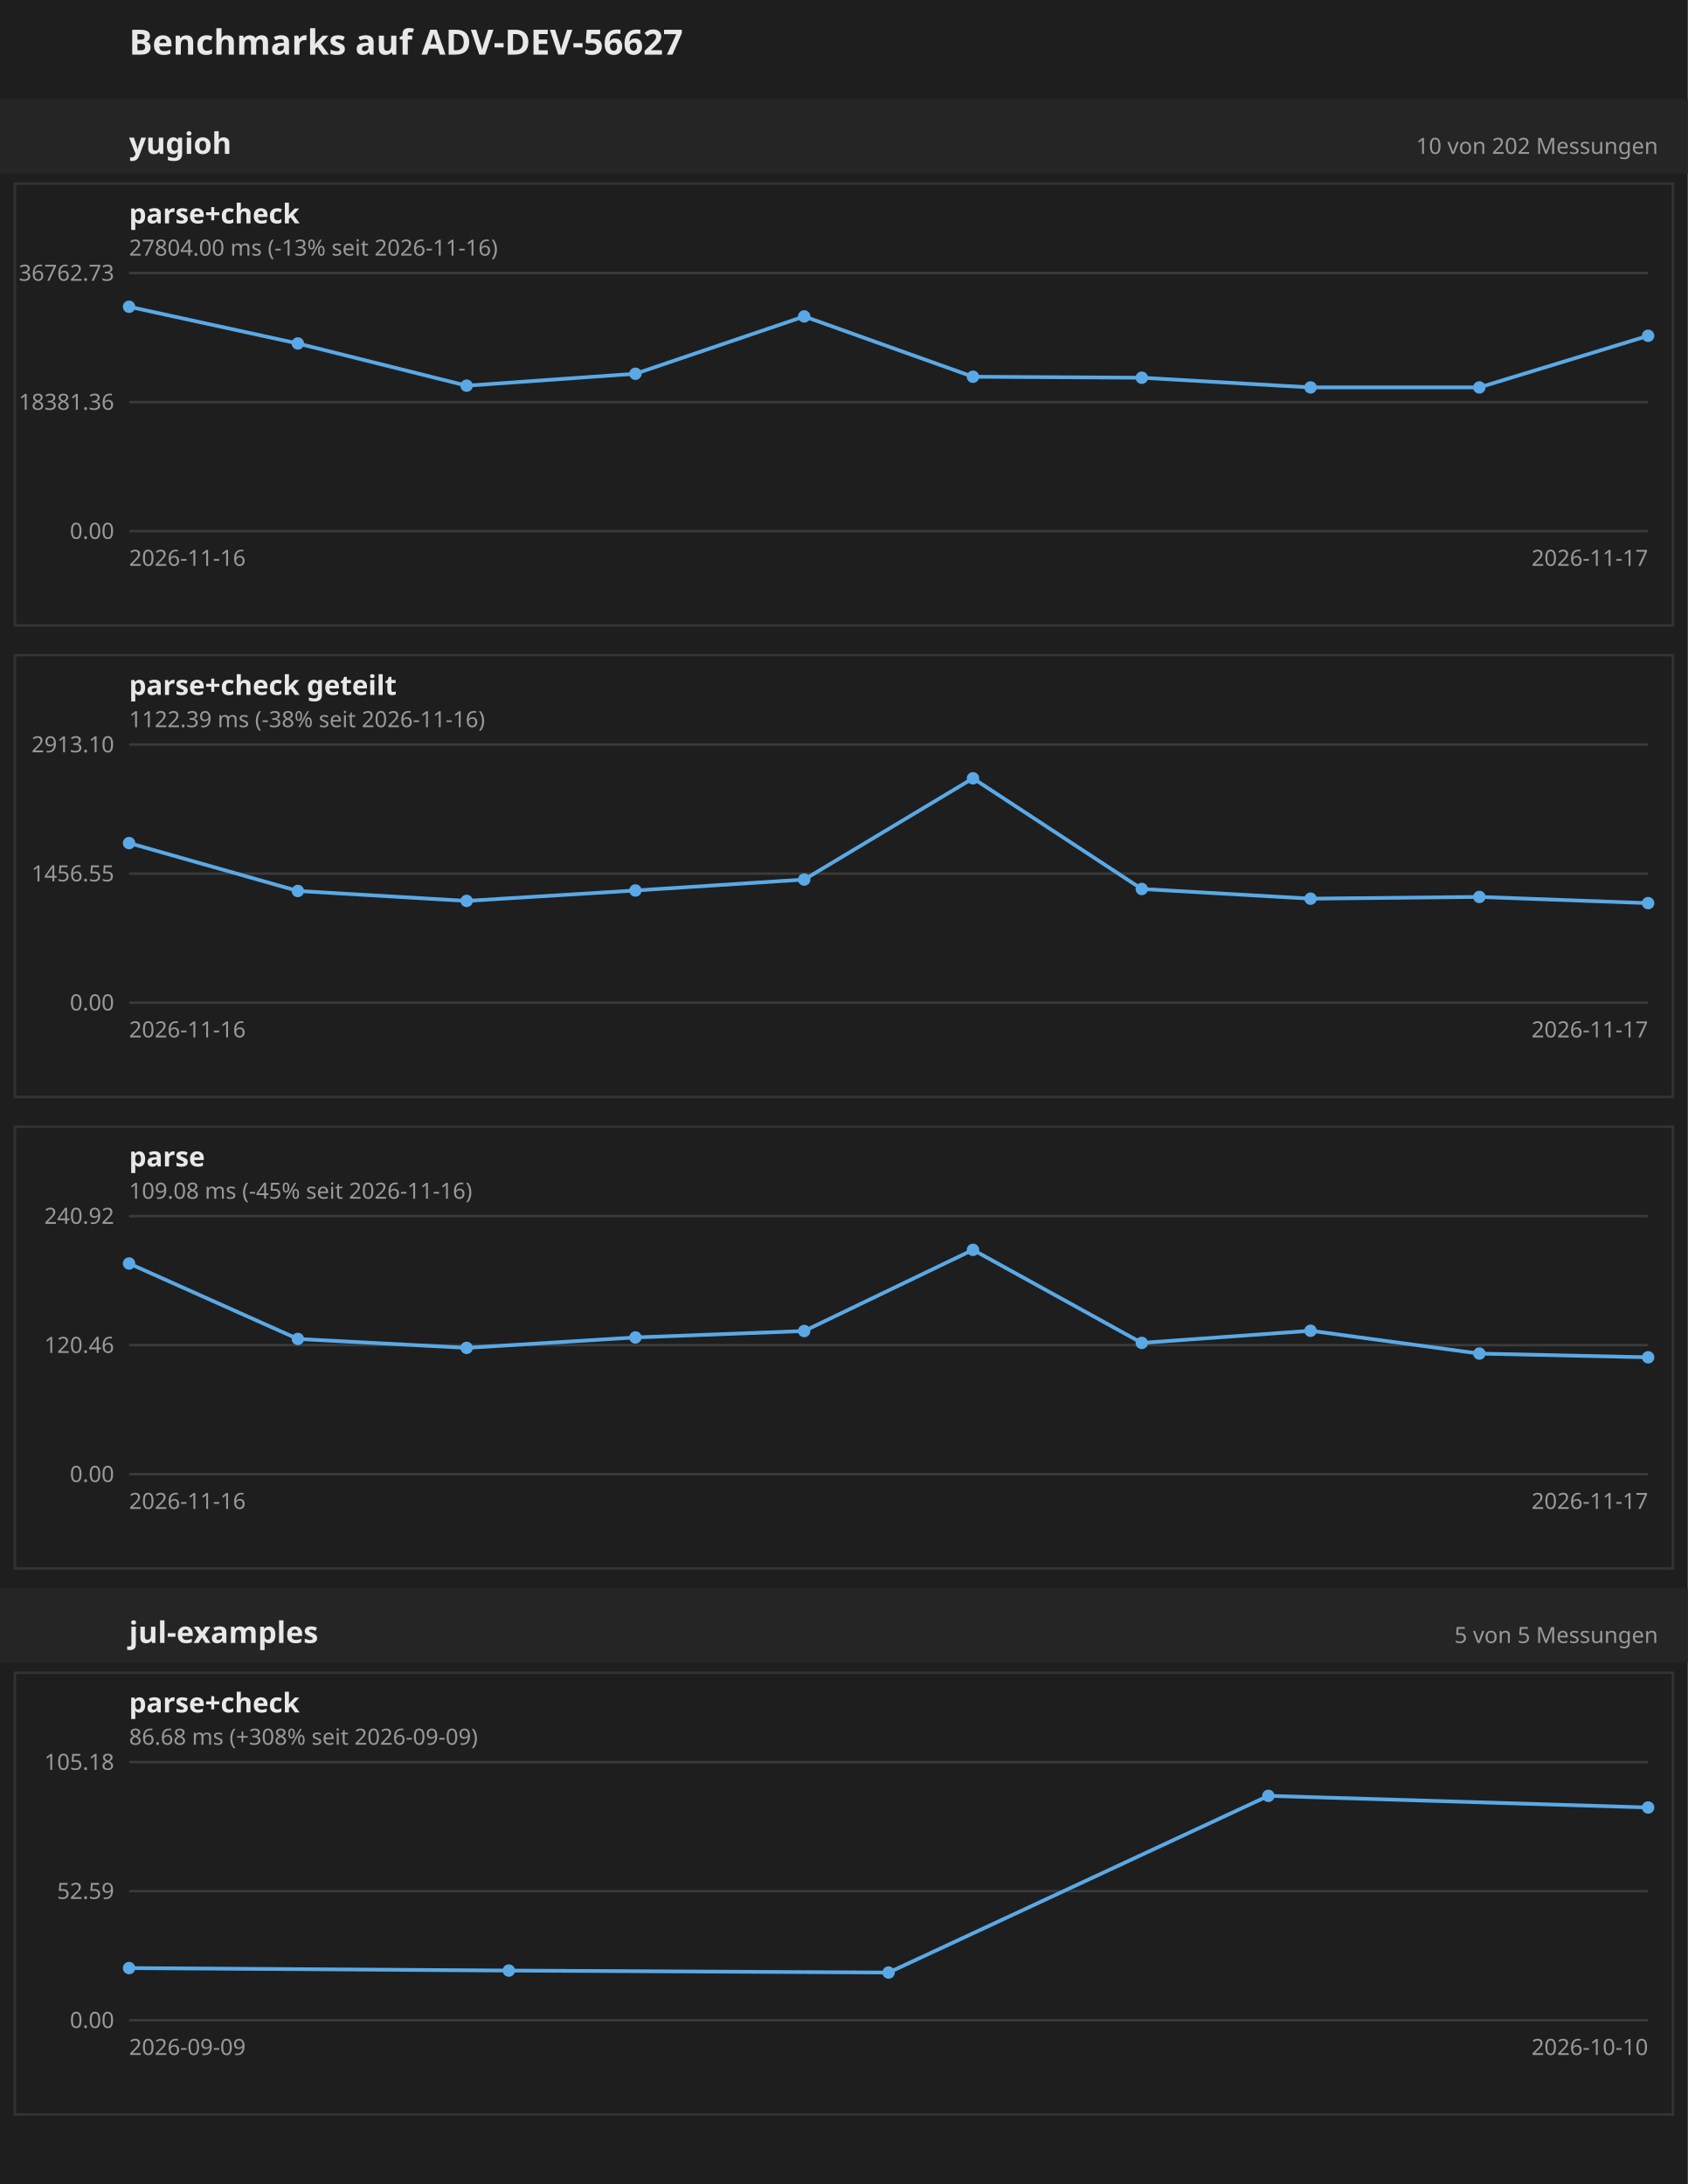
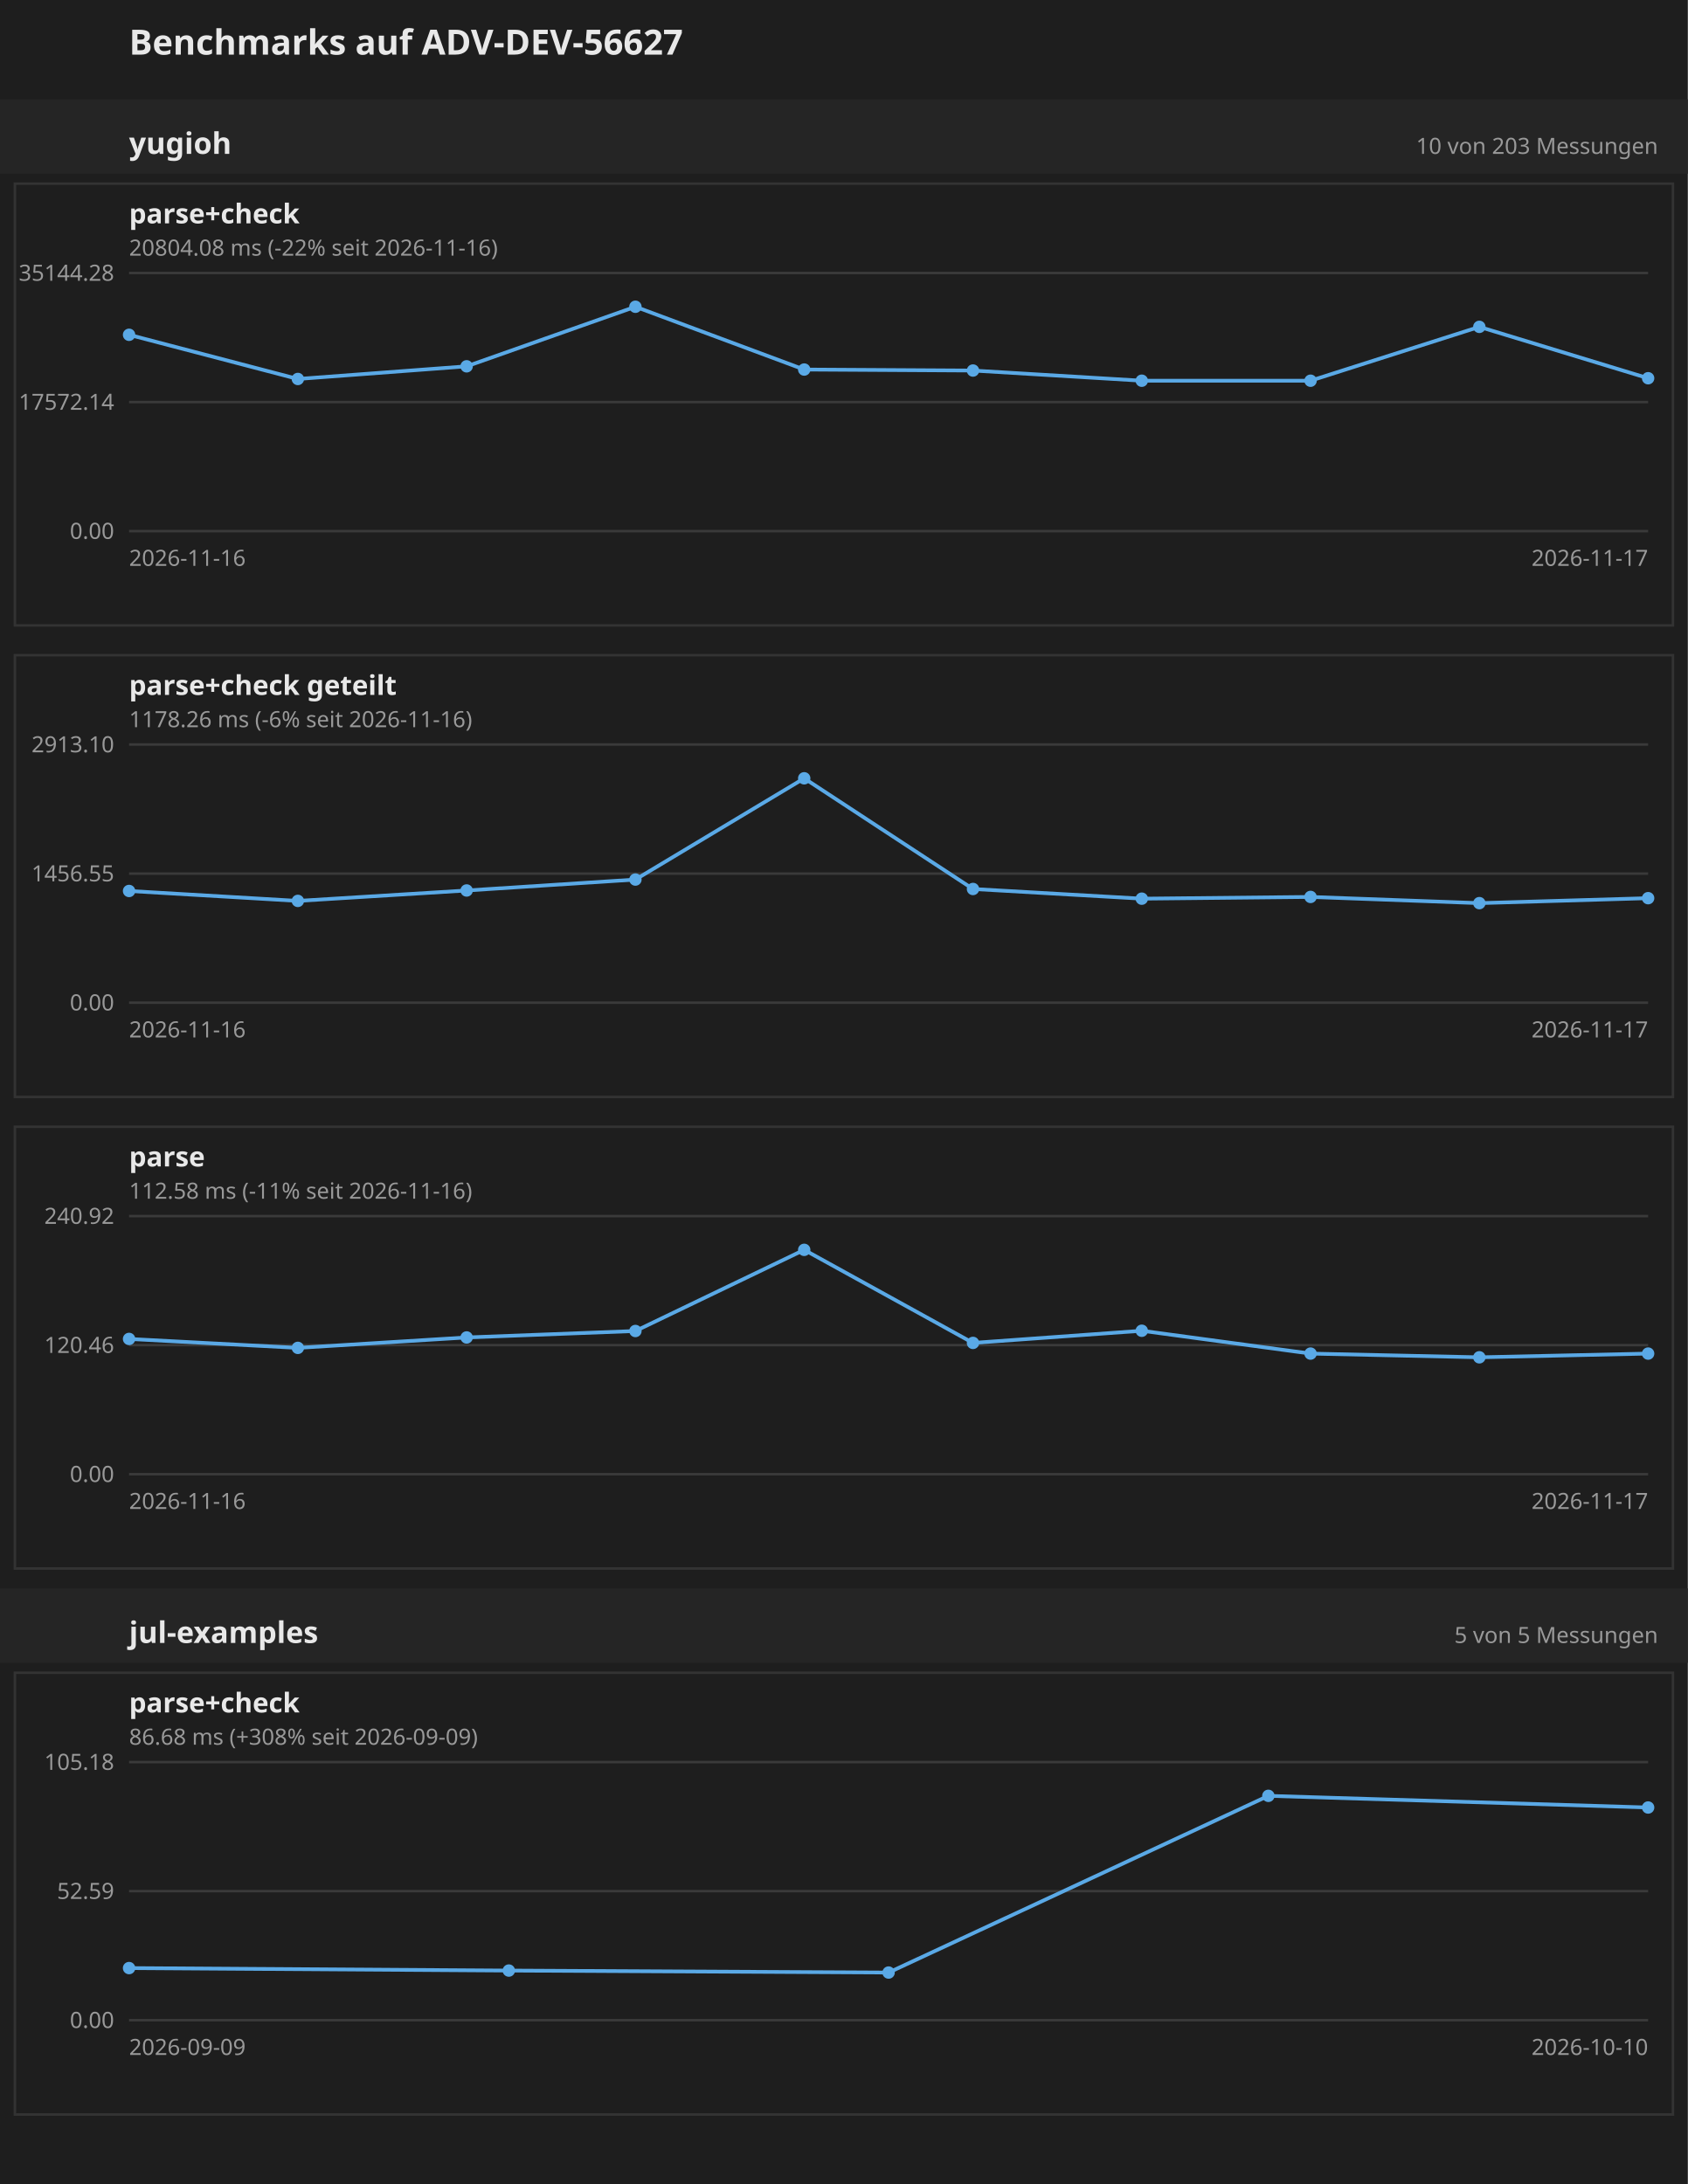
<svg xmlns="http://www.w3.org/2000/svg" width="680" height="880" font-family="sans-serif">
  <rect width="680" height="880" fill="#1e1e1e" />
  <text x="52" y="22" font-size="14" font-weight="bold" fill="#e8e8e8">Benchmarks auf ADV-DEV-56627</text>
  <g transform="translate(0 40)">
    <rect x="0" y="0" width="680" height="30" fill="#252525" />
    <text x="52" y="22" font-size="12" font-weight="bold" fill="#e8e8e8">yugioh</text>
-     <text x="668" y="22" text-anchor="end" font-size="9" fill="#999">10 von 202 Messungen</text>
+     <text x="668" y="22" text-anchor="end" font-size="9" fill="#999">10 von 203 Messungen</text>
    <g transform="translate(0 30)">
      <g transform="translate(0 0)">
        <rect x="6" y="4" width="668" height="178" fill="none" stroke="#333" />
        <text x="52" y="20" font-size="11" font-weight="bold" fill="#e8e8e8">parse+check</text>
-         <text x="52" y="33" font-size="9" fill="#999">27804.00 ms (-13% seit 2026-11-16)</text>
+         <text x="52" y="33" font-size="9" fill="#999">20804.08 ms (-22% seit 2026-11-16)</text>
        <line x1="52" y1="144.0" x2="664" y2="144.0" stroke="#3a3a3a" />
        <text x="46" y="144.0" text-anchor="end" dominant-baseline="middle" font-size="9" fill="#999">0.00</text>
        <line x1="52" y1="92.0" x2="664" y2="92.0" stroke="#3a3a3a" />
-         <text x="46" y="92.0" text-anchor="end" dominant-baseline="middle" font-size="9" fill="#999">18381.36</text>
+         <text x="46" y="92.0" text-anchor="end" dominant-baseline="middle" font-size="9" fill="#999">17572.14</text>
        <line x1="52" y1="40.0" x2="664" y2="40.0" stroke="#3a3a3a" />
-         <text x="46" y="40.0" text-anchor="end" dominant-baseline="middle" font-size="9" fill="#999">36762.73</text>
+         <text x="46" y="40.0" text-anchor="end" dominant-baseline="middle" font-size="9" fill="#999">35144.28</text>
        <text x="52" y="158" font-size="9" fill="#999">2026-11-16</text>
        <text x="664" y="158" text-anchor="end" font-size="9" fill="#999">2026-11-17</text>
-         <polyline fill="none" stroke="#5aa9e6" stroke-width="1.5" points="52.0,53.6 120.0,68.4 188.0,85.4 256.0,80.6 324.0,57.5 392.0,81.8 460.0,82.2 528.0,86.1 596.0,86.1 664.0,65.3" />
-         <circle cx="52.0" cy="53.6" r="2.5" fill="#5aa9e6" />
-         <circle cx="120.0" cy="68.4" r="2.5" fill="#5aa9e6" />
-         <circle cx="188.0" cy="85.4" r="2.5" fill="#5aa9e6" />
-         <circle cx="256.0" cy="80.6" r="2.5" fill="#5aa9e6" />
-         <circle cx="324.0" cy="57.5" r="2.5" fill="#5aa9e6" />
-         <circle cx="392.0" cy="81.8" r="2.5" fill="#5aa9e6" />
-         <circle cx="460.0" cy="82.2" r="2.5" fill="#5aa9e6" />
-         <circle cx="528.0" cy="86.1" r="2.5" fill="#5aa9e6" />
-         <circle cx="596.0" cy="86.1" r="2.5" fill="#5aa9e6" />
-         <circle cx="664.0" cy="65.3" r="2.5" fill="#5aa9e6" />
+         <polyline fill="none" stroke="#5aa9e6" stroke-width="1.5" points="52.0,64.9 120.0,82.7 188.0,77.6 256.0,53.6 324.0,78.9 392.0,79.3 460.0,83.4 528.0,83.4 596.0,61.7 664.0,82.4" />
+         <circle cx="52.0" cy="64.9" r="2.5" fill="#5aa9e6" />
+         <circle cx="120.0" cy="82.7" r="2.5" fill="#5aa9e6" />
+         <circle cx="188.0" cy="77.6" r="2.5" fill="#5aa9e6" />
+         <circle cx="256.0" cy="53.6" r="2.5" fill="#5aa9e6" />
+         <circle cx="324.0" cy="78.9" r="2.5" fill="#5aa9e6" />
+         <circle cx="392.0" cy="79.3" r="2.5" fill="#5aa9e6" />
+         <circle cx="460.0" cy="83.4" r="2.5" fill="#5aa9e6" />
+         <circle cx="528.0" cy="83.4" r="2.5" fill="#5aa9e6" />
+         <circle cx="596.0" cy="61.7" r="2.5" fill="#5aa9e6" />
+         <circle cx="664.0" cy="82.4" r="2.5" fill="#5aa9e6" />
      </g>
      <g transform="translate(0 190)">
        <rect x="6" y="4" width="668" height="178" fill="none" stroke="#333" />
        <text x="52" y="20" font-size="11" font-weight="bold" fill="#e8e8e8">parse+check geteilt</text>
-         <text x="52" y="33" font-size="9" fill="#999">1122.39 ms (-38% seit 2026-11-16)</text>
+         <text x="52" y="33" font-size="9" fill="#999">1178.26 ms (-6% seit 2026-11-16)</text>
        <line x1="52" y1="144.0" x2="664" y2="144.0" stroke="#3a3a3a" />
        <text x="46" y="144.0" text-anchor="end" dominant-baseline="middle" font-size="9" fill="#999">0.00</text>
        <line x1="52" y1="92.0" x2="664" y2="92.0" stroke="#3a3a3a" />
        <text x="46" y="92.0" text-anchor="end" dominant-baseline="middle" font-size="9" fill="#999">1456.55</text>
        <line x1="52" y1="40.0" x2="664" y2="40.0" stroke="#3a3a3a" />
        <text x="46" y="40.0" text-anchor="end" dominant-baseline="middle" font-size="9" fill="#999">2913.10</text>
        <text x="52" y="158" font-size="9" fill="#999">2026-11-16</text>
        <text x="664" y="158" text-anchor="end" font-size="9" fill="#999">2026-11-17</text>
-         <polyline fill="none" stroke="#5aa9e6" stroke-width="1.5" points="52.0,79.7 120.0,99.0 188.0,103.0 256.0,98.8 324.0,94.4 392.0,53.6 460.0,98.2 528.0,102.1 596.0,101.4 664.0,103.9" />
-         <circle cx="52.0" cy="79.7" r="2.5" fill="#5aa9e6" />
-         <circle cx="120.0" cy="99.0" r="2.5" fill="#5aa9e6" />
-         <circle cx="188.0" cy="103.0" r="2.5" fill="#5aa9e6" />
-         <circle cx="256.0" cy="98.8" r="2.5" fill="#5aa9e6" />
-         <circle cx="324.0" cy="94.4" r="2.5" fill="#5aa9e6" />
-         <circle cx="392.0" cy="53.6" r="2.5" fill="#5aa9e6" />
-         <circle cx="460.0" cy="98.2" r="2.5" fill="#5aa9e6" />
-         <circle cx="528.0" cy="102.1" r="2.5" fill="#5aa9e6" />
-         <circle cx="596.0" cy="101.4" r="2.5" fill="#5aa9e6" />
-         <circle cx="664.0" cy="103.9" r="2.5" fill="#5aa9e6" />
+         <polyline fill="none" stroke="#5aa9e6" stroke-width="1.5" points="52.0,99.0 120.0,103.0 188.0,98.8 256.0,94.4 324.0,53.6 392.0,98.2 460.0,102.1 528.0,101.4 596.0,103.9 664.0,101.9" />
+         <circle cx="52.0" cy="99.0" r="2.5" fill="#5aa9e6" />
+         <circle cx="120.0" cy="103.0" r="2.5" fill="#5aa9e6" />
+         <circle cx="188.0" cy="98.8" r="2.5" fill="#5aa9e6" />
+         <circle cx="256.0" cy="94.4" r="2.5" fill="#5aa9e6" />
+         <circle cx="324.0" cy="53.6" r="2.5" fill="#5aa9e6" />
+         <circle cx="392.0" cy="98.2" r="2.5" fill="#5aa9e6" />
+         <circle cx="460.0" cy="102.1" r="2.5" fill="#5aa9e6" />
+         <circle cx="528.0" cy="101.4" r="2.5" fill="#5aa9e6" />
+         <circle cx="596.0" cy="103.9" r="2.5" fill="#5aa9e6" />
+         <circle cx="664.0" cy="101.9" r="2.5" fill="#5aa9e6" />
      </g>
      <g transform="translate(0 380)">
        <rect x="6" y="4" width="668" height="178" fill="none" stroke="#333" />
        <text x="52" y="20" font-size="11" font-weight="bold" fill="#e8e8e8">parse</text>
-         <text x="52" y="33" font-size="9" fill="#999">109.08 ms (-45% seit 2026-11-16)</text>
+         <text x="52" y="33" font-size="9" fill="#999">112.58 ms (-11% seit 2026-11-16)</text>
        <line x1="52" y1="144.0" x2="664" y2="144.0" stroke="#3a3a3a" />
        <text x="46" y="144.0" text-anchor="end" dominant-baseline="middle" font-size="9" fill="#999">0.00</text>
        <line x1="52" y1="92.0" x2="664" y2="92.0" stroke="#3a3a3a" />
        <text x="46" y="92.0" text-anchor="end" dominant-baseline="middle" font-size="9" fill="#999">120.46</text>
        <line x1="52" y1="40.0" x2="664" y2="40.0" stroke="#3a3a3a" />
        <text x="46" y="40.0" text-anchor="end" dominant-baseline="middle" font-size="9" fill="#999">240.92</text>
        <text x="52" y="158" font-size="9" fill="#999">2026-11-16</text>
        <text x="664" y="158" text-anchor="end" font-size="9" fill="#999">2026-11-17</text>
-         <polyline fill="none" stroke="#5aa9e6" stroke-width="1.5" points="52.0,59.1 120.0,89.5 188.0,93.1 256.0,88.9 324.0,86.3 392.0,53.6 460.0,91.1 528.0,86.2 596.0,95.4 664.0,96.9" />
-         <circle cx="52.0" cy="59.1" r="2.5" fill="#5aa9e6" />
-         <circle cx="120.0" cy="89.5" r="2.5" fill="#5aa9e6" />
-         <circle cx="188.0" cy="93.1" r="2.5" fill="#5aa9e6" />
-         <circle cx="256.0" cy="88.9" r="2.5" fill="#5aa9e6" />
-         <circle cx="324.0" cy="86.3" r="2.5" fill="#5aa9e6" />
-         <circle cx="392.0" cy="53.6" r="2.5" fill="#5aa9e6" />
-         <circle cx="460.0" cy="91.1" r="2.5" fill="#5aa9e6" />
-         <circle cx="528.0" cy="86.2" r="2.5" fill="#5aa9e6" />
-         <circle cx="596.0" cy="95.4" r="2.5" fill="#5aa9e6" />
-         <circle cx="664.0" cy="96.9" r="2.5" fill="#5aa9e6" />
+         <polyline fill="none" stroke="#5aa9e6" stroke-width="1.5" points="52.0,89.5 120.0,93.1 188.0,88.9 256.0,86.3 324.0,53.6 392.0,91.1 460.0,86.2 528.0,95.4 596.0,96.9 664.0,95.4" />
+         <circle cx="52.0" cy="89.5" r="2.5" fill="#5aa9e6" />
+         <circle cx="120.0" cy="93.1" r="2.5" fill="#5aa9e6" />
+         <circle cx="188.0" cy="88.9" r="2.5" fill="#5aa9e6" />
+         <circle cx="256.0" cy="86.3" r="2.5" fill="#5aa9e6" />
+         <circle cx="324.0" cy="53.6" r="2.5" fill="#5aa9e6" />
+         <circle cx="392.0" cy="91.1" r="2.5" fill="#5aa9e6" />
+         <circle cx="460.0" cy="86.2" r="2.5" fill="#5aa9e6" />
+         <circle cx="528.0" cy="95.4" r="2.5" fill="#5aa9e6" />
+         <circle cx="596.0" cy="96.9" r="2.5" fill="#5aa9e6" />
+         <circle cx="664.0" cy="95.4" r="2.5" fill="#5aa9e6" />
      </g>
    </g>
  </g>
  <g transform="translate(0 640)">
    <rect x="0" y="0" width="680" height="30" fill="#252525" />
    <text x="52" y="22" font-size="12" font-weight="bold" fill="#e8e8e8">jul-examples</text>
    <text x="668" y="22" text-anchor="end" font-size="9" fill="#999">5 von 5 Messungen</text>
    <g transform="translate(0 30)">
      <g transform="translate(0 0)">
        <rect x="6" y="4" width="668" height="178" fill="none" stroke="#333" />
        <text x="52" y="20" font-size="11" font-weight="bold" fill="#e8e8e8">parse+check</text>
        <text x="52" y="33" font-size="9" fill="#999">86.68 ms (+308% seit 2026-09-09)</text>
        <line x1="52" y1="144.0" x2="664" y2="144.0" stroke="#3a3a3a" />
        <text x="46" y="144.0" text-anchor="end" dominant-baseline="middle" font-size="9" fill="#999">0.00</text>
        <line x1="52" y1="92.0" x2="664" y2="92.0" stroke="#3a3a3a" />
        <text x="46" y="92.0" text-anchor="end" dominant-baseline="middle" font-size="9" fill="#999">52.59</text>
        <line x1="52" y1="40.0" x2="664" y2="40.0" stroke="#3a3a3a" />
        <text x="46" y="40.0" text-anchor="end" dominant-baseline="middle" font-size="9" fill="#999">105.18</text>
        <text x="52" y="158" font-size="9" fill="#999">2026-09-09</text>
        <text x="664" y="158" text-anchor="end" font-size="9" fill="#999">2026-10-10</text>
        <polyline fill="none" stroke="#5aa9e6" stroke-width="1.5" points="52.0,123.0 205.0,124.0 358.0,124.8 511.0,53.6 664.0,58.3" />
        <circle cx="52.0" cy="123.0" r="2.5" fill="#5aa9e6" />
        <circle cx="205.0" cy="124.0" r="2.5" fill="#5aa9e6" />
        <circle cx="358.0" cy="124.8" r="2.5" fill="#5aa9e6" />
        <circle cx="511.0" cy="53.6" r="2.5" fill="#5aa9e6" />
        <circle cx="664.0" cy="58.3" r="2.5" fill="#5aa9e6" />
      </g>
    </g>
  </g>
</svg>
